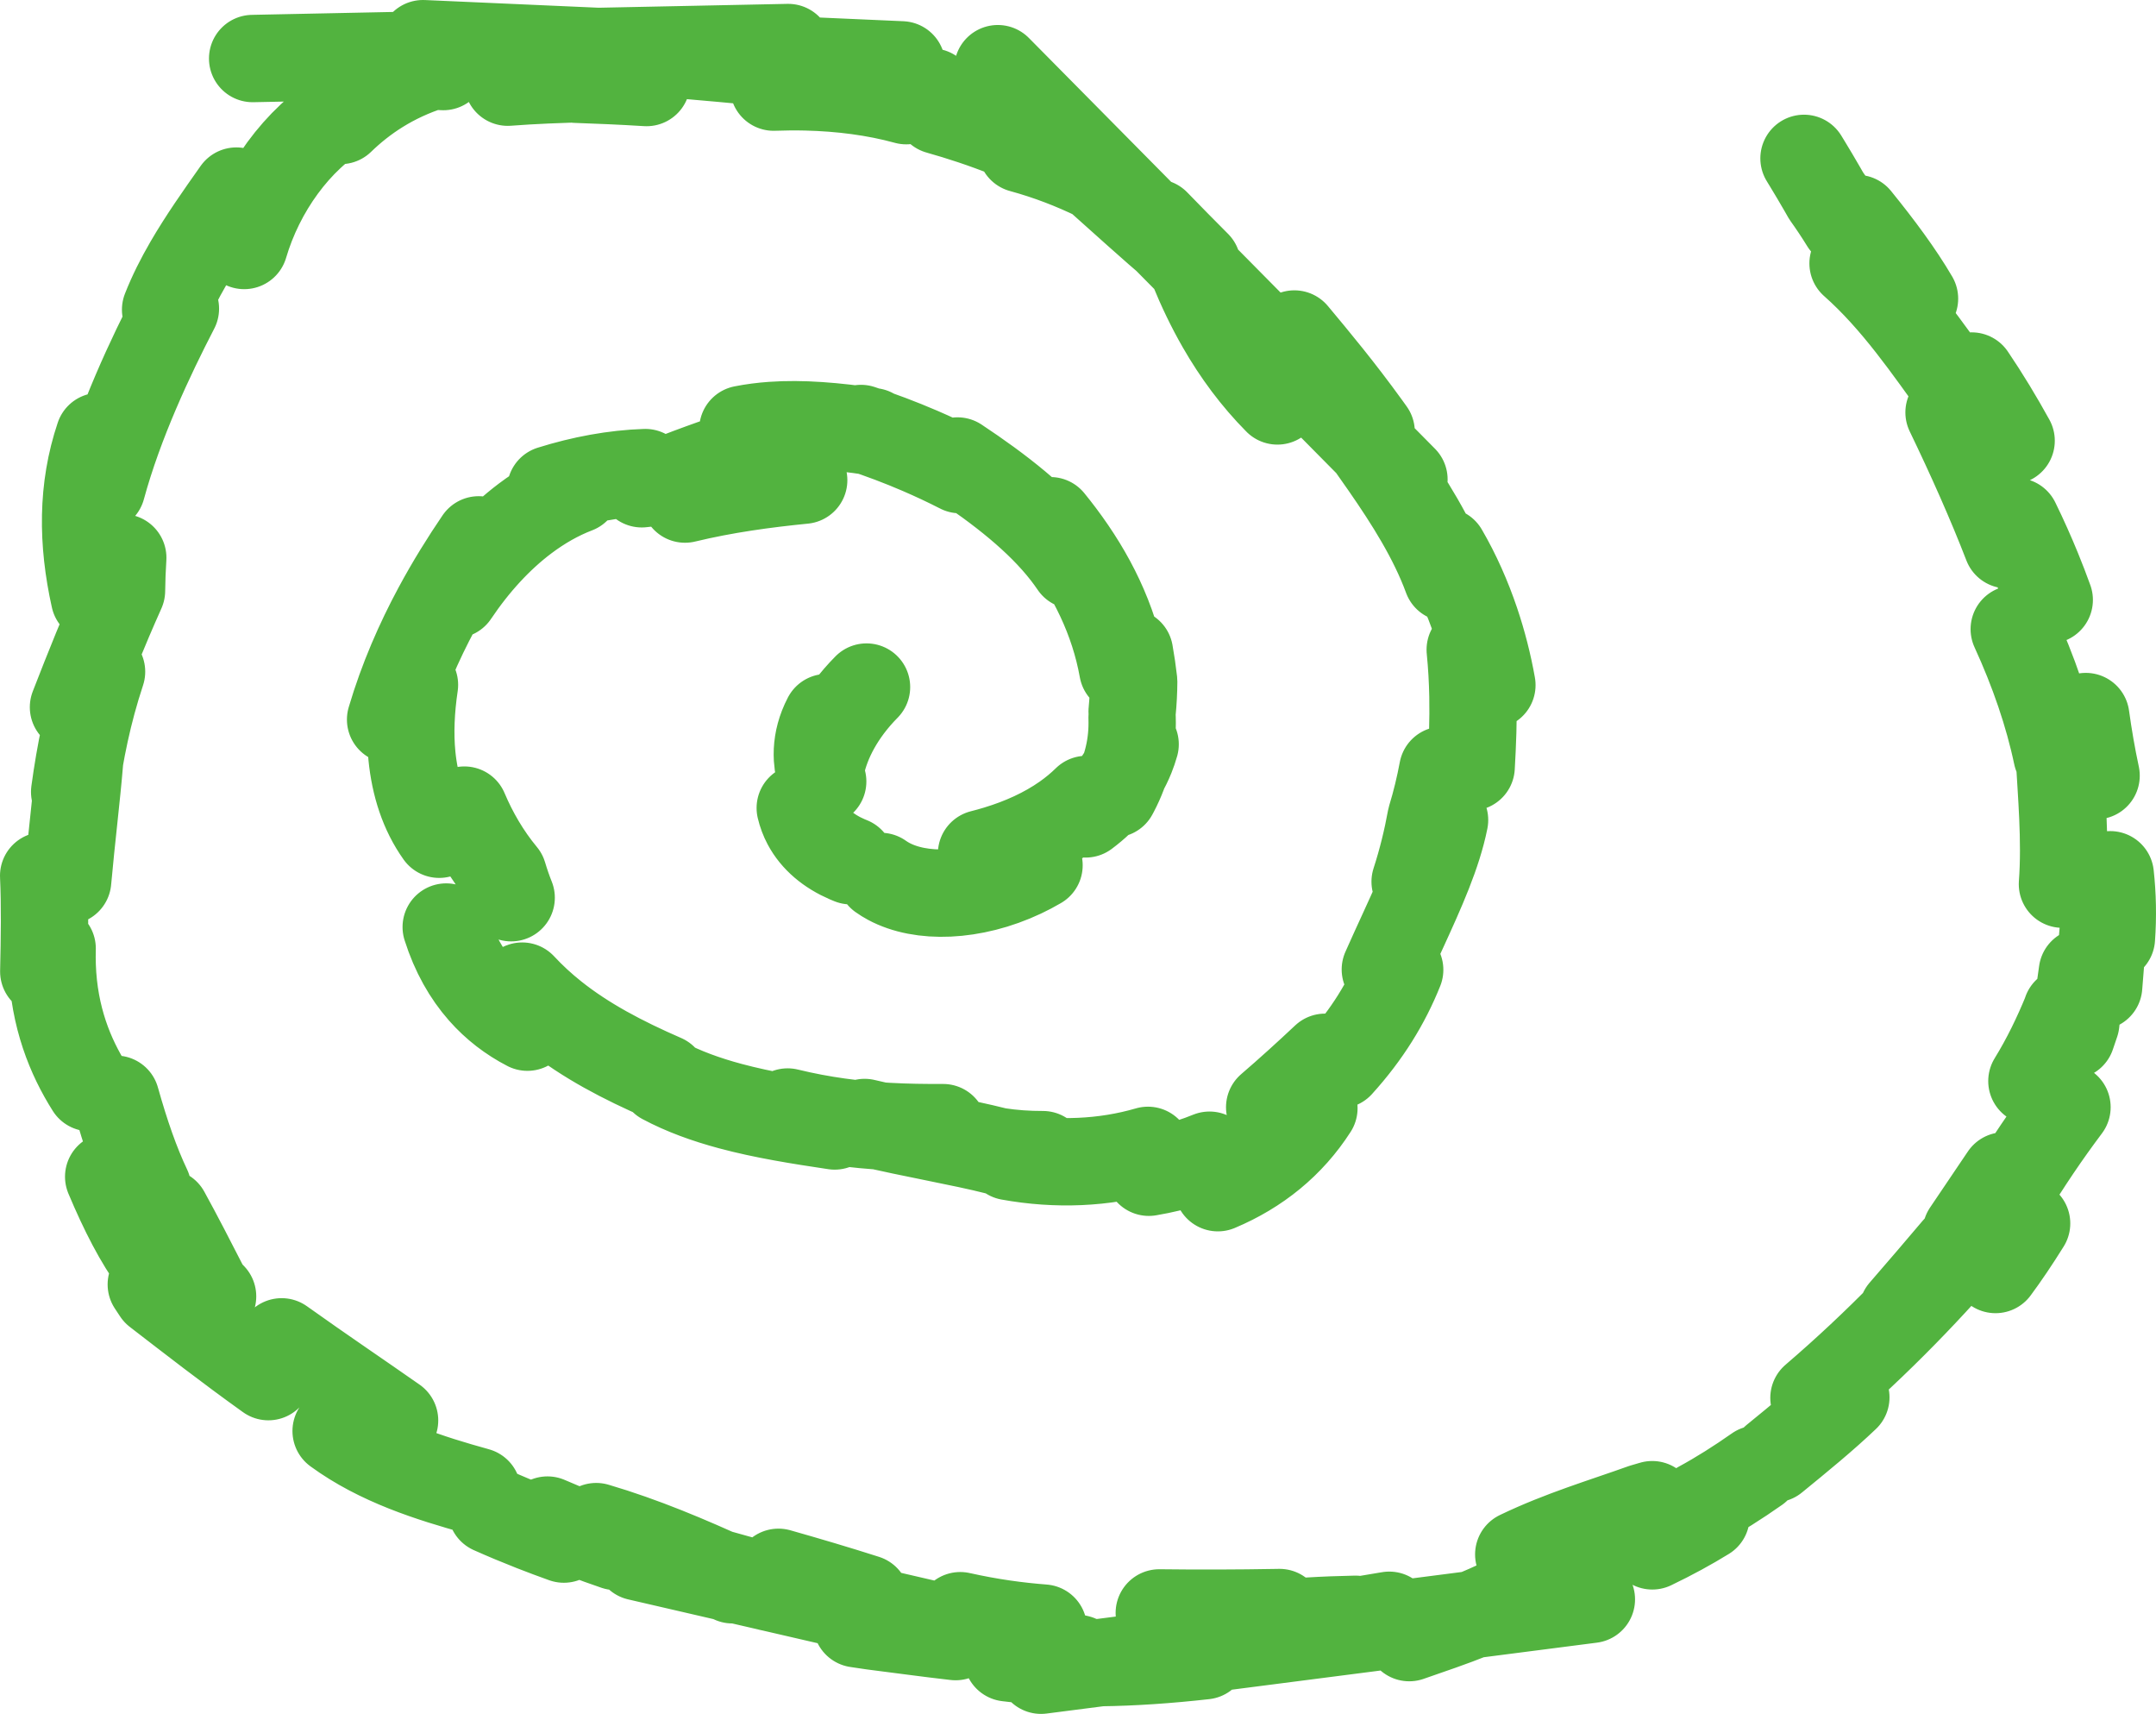
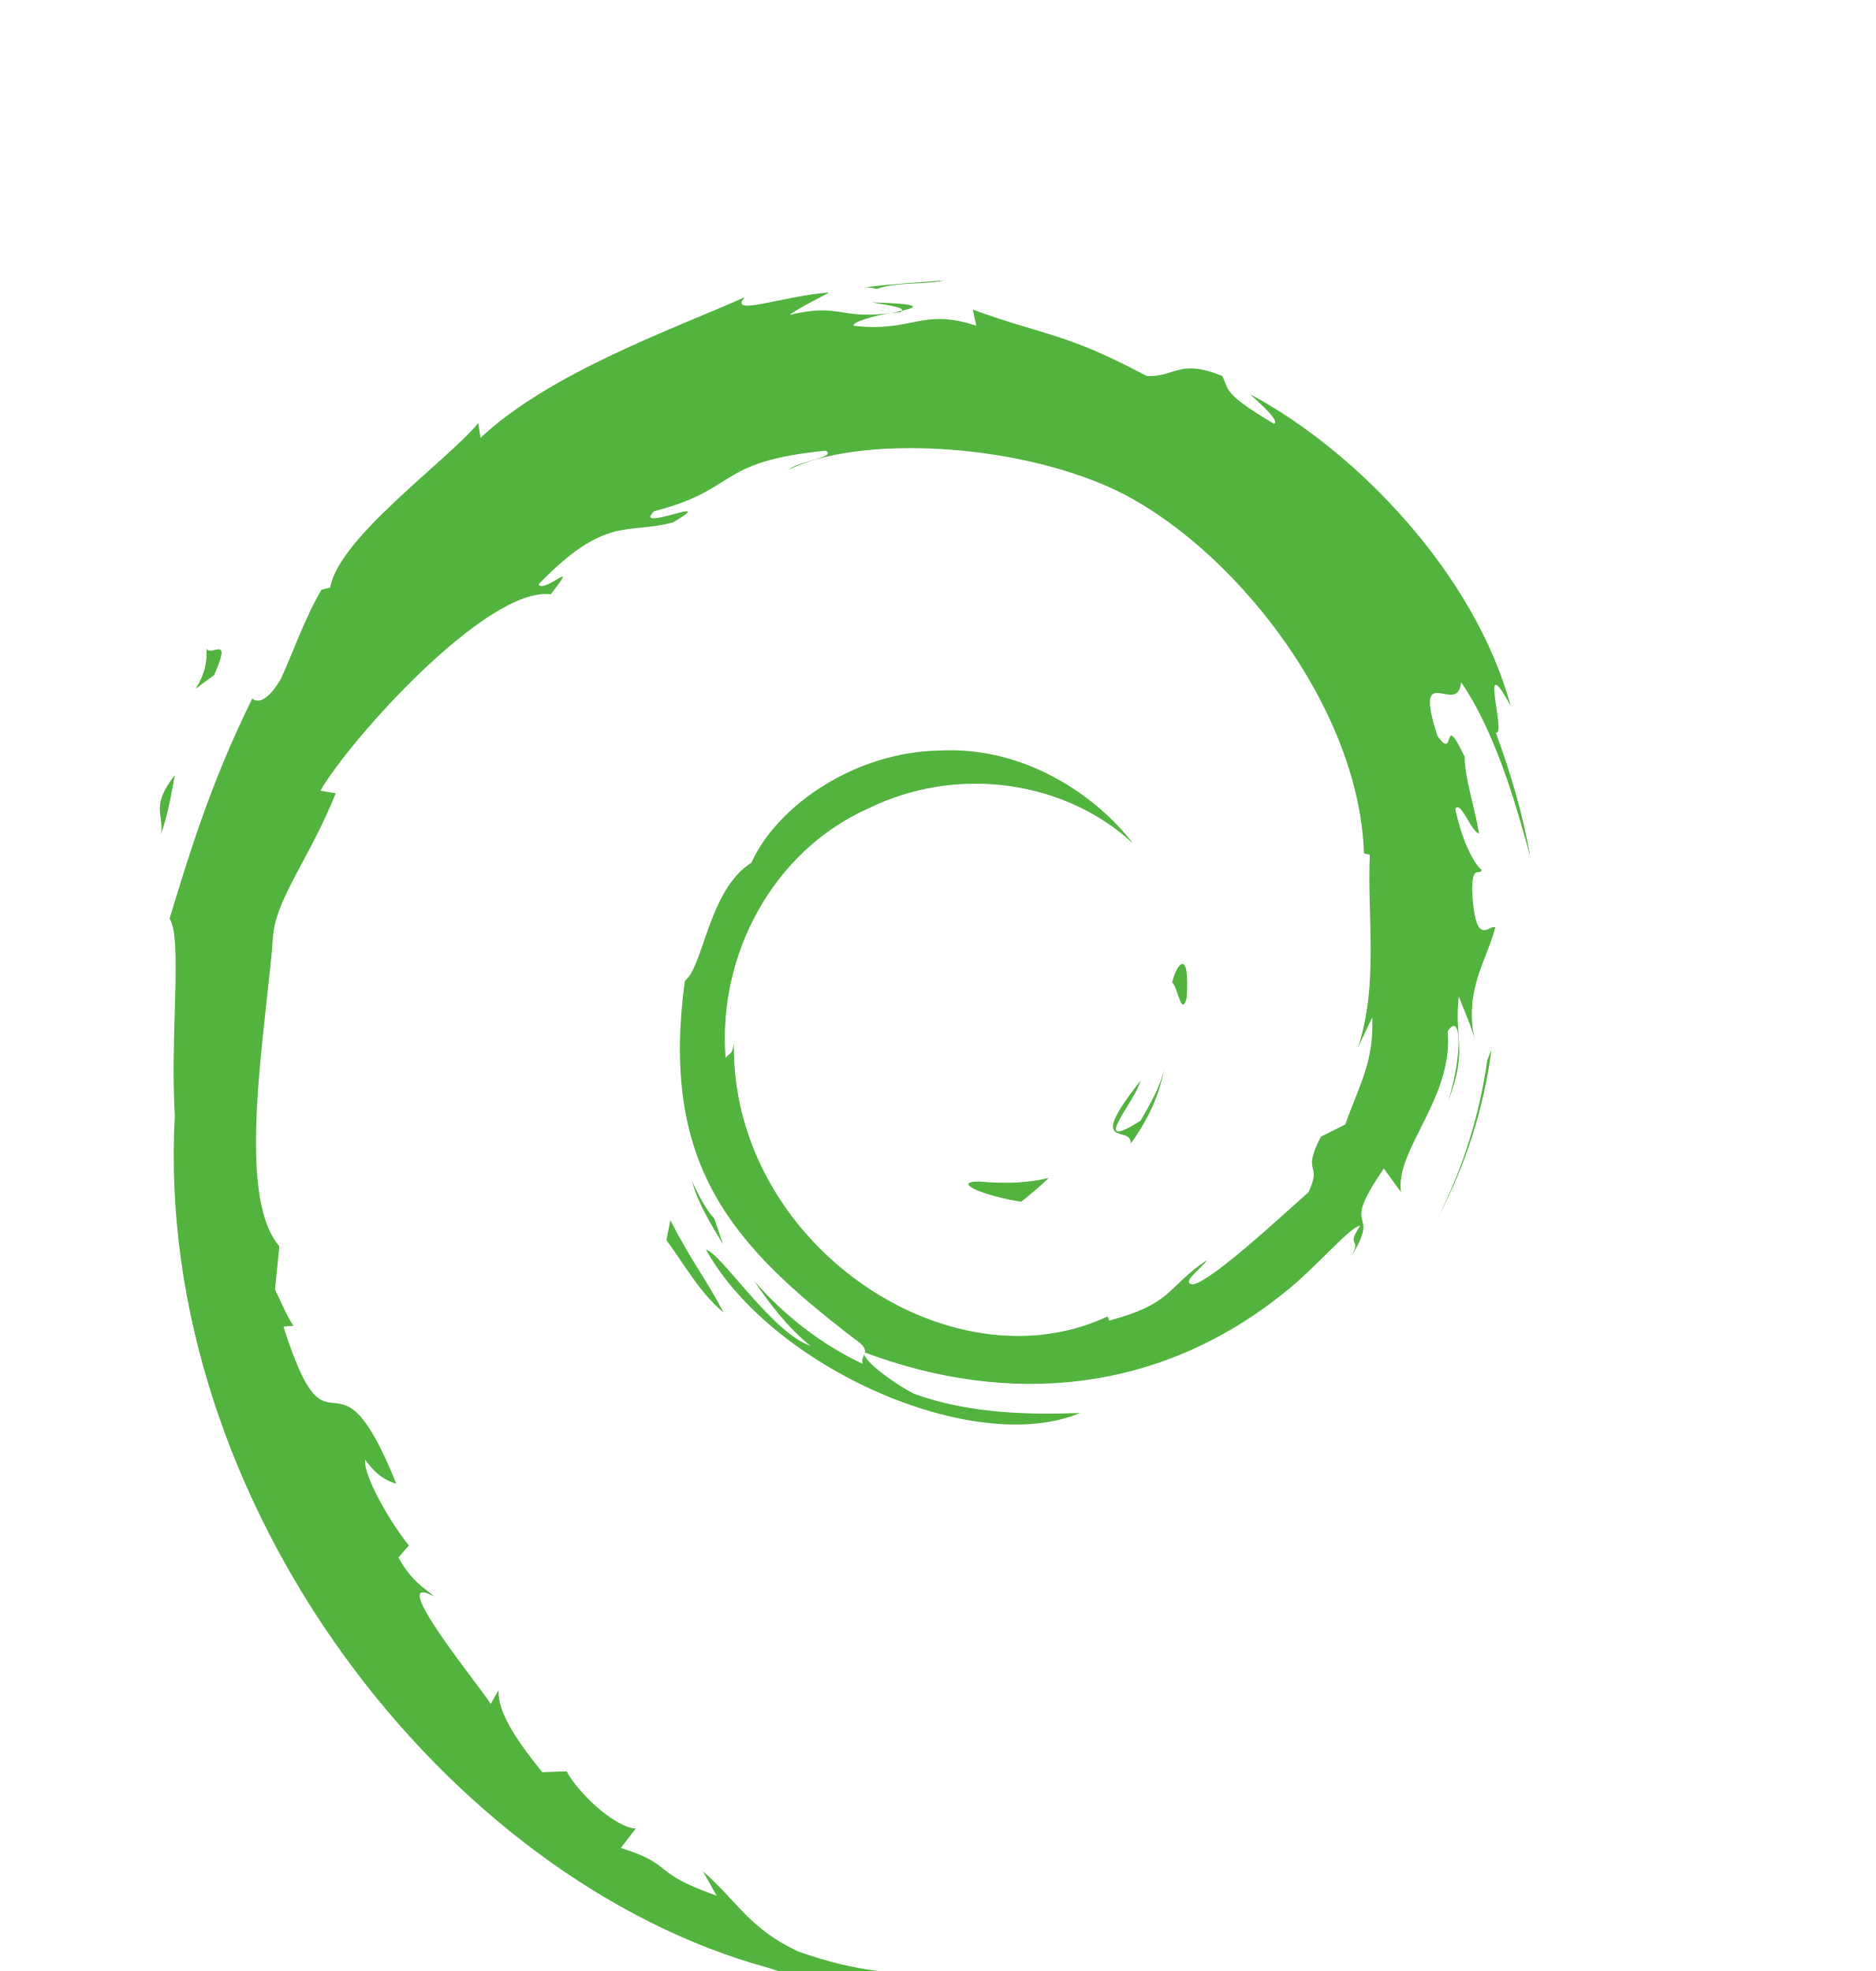
- <svg xmlns="http://www.w3.org/2000/svg" width="594.91" height="472.809" viewBox="0 0 594.91 472.809" version="1.1" id="svg5">
-   <defs id="defs2">
-     </defs>
-   <g id="layer1" transform="translate(-31.4749,-24.76195)">
-     <path style="mix-blend-mode:normal;fill:none;stroke:#52b33f;stroke-width:24.1;stroke-linecap:round;stroke-linejoin:round;stroke-dasharray:none;stroke-dashoffset:64.26;stroke-opacity:1" d="m 270.576,214.298 c -7.208,7.284 -11.07,15.068 -12.482,21.572 -0.195,0.897 -0.346,1.78 -0.456,2.648 m 1.946,-15.798 c -0.426,0.811 -0.793,1.62 -1.106,2.423 -1.186,3.044 -1.606,6.039 -1.44,8.836 0.132,2.223 0.634,4.354 1.447,6.367 m -6.195,7.314 c 0.365,1.553 0.915,3.008 1.634,4.364 1.137,2.146 2.697,4.044 4.61,5.681 1.914,1.637 4.182,3.013 6.738,4.114 0.309,0.133 0.623,0.262 0.94,0.387 m 8.288,4.335 c 0.69,0.493 1.425,0.948 2.201,1.365 4.422,2.375 10.174,3.495 16.609,3.197 6.424,-0.297 13.478,-2.011 20.285,-5.221 1.545,-0.728 3.075,-1.533 4.579,-2.414 m -15.86,-3.224 c 1.423,-0.359 2.835,-0.75 4.23,-1.175 6.796,-2.068 13.219,-4.937 18.767,-8.844 2.107,-1.484 4.09,-3.118 5.921,-4.917 m -0.206,3.98 c 5.693,-4.247 9.964,-9.456 12.494,-15.765 0.446,-1.112 0.838,-2.258 1.174,-3.442 m -5.841,13.653 c 0.119,-0.218 0.235,-0.436 0.35,-0.655 3.193,-6.093 4.901,-12.808 4.654,-20.286 m 0.013,-1.781 c 0.263,-2.702 0.408,-5.452 0.426,-8.26 -0.322,-2.802 -0.708,-5.447 -1.164,-7.972 m -1.838,4.689 c -2.485,-13.878 -8.654,-26.162 -17.016,-37.287 -0.954,-1.27 -1.938,-2.526 -2.95,-3.77 m 6.435,12.283 c -0.731,-1.083 -1.51,-2.153 -2.331,-3.21 -7.345,-9.449 -18.044,-17.776 -29.76,-25.551 m 0.685,2.381 c -3.715,-1.897 -7.396,-3.619 -11.045,-5.192 -5.489,-2.365 -10.913,-4.392 -16.271,-6.155 m 3.146,0.873 c -10.298,-1.545 -19.445,-2.304 -27.719,-1.717 -2.753,0.195 -5.418,0.539 -8.014,1.054 m 16.786,14.044 c -10.574,1.048 -21.697,2.543 -32.752,5.215 m 7.634,-9.905 c -4.381,1.557 -8.92,3.23 -13.548,5.123 -1.998,0.118 -4.004,0.305 -6.013,0.565 m 0.972,-3.086 c -8.619,0.288 -17.503,1.945 -26.102,4.64 m 7.111,0.042 c -4.918,1.879 -9.678,4.59 -14.187,7.985 -7.188,5.413 -13.75,12.575 -19.384,20.966 m 6.593,-15.075 c -3.85,5.663 -7.817,11.992 -11.554,18.948 -4.899,9.118 -9.419,19.345 -12.757,30.623 m 6.588,-9.578 c -1.013,6.808 -1.313,13.401 -0.704,19.579 0.796,8.089 3.157,15.51 7.526,21.636 m 6.942,-6.657 c 2.625,6.214 6.177,12.365 10.727,17.848 0.661,2.224 1.391,4.33 2.191,6.319 m -17.923,8.089 c 2.304,7.27 5.683,13.146 9.8,17.82 3.636,4.128 7.895,7.371 12.604,9.804 m -1.44,-11.323 c 2.728,2.938 5.655,5.622 8.768,8.103 8.737,6.964 18.879,12.293 30.291,17.261 m -0.219,0.674 c 5.622,3.001 11.886,5.26 18.576,7.057 9.177,2.465 18.974,4.016 28.816,5.483 m -12.989,-3.852 c 9.713,2.369 18.813,3.495 27.654,3.984 5.197,0.287 10.264,0.352 15.259,0.33 m -21.662,-1.421 c 14.087,3.357 25.854,5.21 36.717,7.956 4.174,0.646 8.318,0.928 12.464,0.915 m -9.286,0.525 c 13.006,2.362 26.159,1.827 38.282,-1.708 m 0.239,6.037 c 4.008,-0.676 7.76,-1.593 11.304,-2.727 1.868,-0.598 3.679,-1.257 5.439,-1.974 m 2.307,8.963 c 11.096,-4.664 20.125,-11.99 26.498,-21.918 m -12.202,-0.276 c 2.469,-2.119 5.063,-4.408 7.731,-6.82 2.461,-2.224 4.993,-4.56 7.546,-6.96 m 4.025,2.053 c 7.596,-8.375 12.918,-17.064 16.57,-26.189 m -3.958,-0.089 c 1.671,-3.771 3.331,-7.374 4.957,-10.921 5.05,-11.019 9.498,-20.886 11.383,-30.305 m -8.119,17.002 c 1.927,-5.945 3.329,-11.75 4.369,-17.473 1.374,-4.484 2.423,-8.9 3.244,-13.279 m 7.844,-0.881 c 0.376,-6.553 0.624,-12.891 0.493,-19.583 -0.083,-4.238 -0.317,-8.485 -0.748,-12.777 m 5.979,9.764 c -1.028,-5.768 -2.508,-11.656 -4.481,-17.487 -2.256,-6.669 -5.158,-13.267 -8.724,-19.39 m 0.829,7.267 c -3.969,-10.799 -10.455,-21.065 -17.217,-30.815 -1.174,-1.692 -2.35,-3.362 -3.517,-5.01 m -0.206,-4.433 c -0.405,-0.567 -0.808,-1.128 -1.21,-1.683 -7.292,-10.078 -13.926,-18.056 -19.976,-25.299 m -4.677,18.461 c -6.123,-6.186 -11.289,-13.143 -15.695,-20.824 -2.852,-4.973 -5.368,-10.219 -7.602,-15.697 m 1.145,-1.058 c -3.711,-3.72 -7.566,-7.621 -11.373,-11.556 m 5.987,7.185 c -7.143,-6.056 -15.656,-13.8 -22.294,-19.716 -6.481,-3.159 -13.359,-5.833 -20.801,-7.864 m 15.604,5.337 C 316.3,63.69 302.547,58.678 290.413,55.254 m -1.843,-5.095 c -5.764,-1.366 -11.833,-3.038 -18.053,-4.834 m 11.018,7.206 c -8.644,-2.379 -18.058,-3.574 -27.583,-3.802 -2.997,-0.072 -6.003,-0.048 -8.998,0.065 m 6.368,-6.054 C 238.15,41.682 223.388,40.001 210.649,39.278 m -0.77,8.251 c -6.795,-0.428 -13.394,-0.69 -19.466,-0.909 m 3.67,-0.198 c -8.223,0.178 -15.611,0.485 -22.5,1.01 m -1.69,-7.344 c -5.673,-0.36 -11.297,-0.148 -16.75,0.422 -0.084,0.044 -0.167,0.088 -0.251,0.132 m 0.904,2.481 c -1.063,-0.061 -2.107,-0.114 -3.131,-0.161 -11.005,3.487 -19.064,9.106 -25.187,15.036 m 0.65,-2.396 C 113.508,63.066 103.377,77.152 98.86,92.482 M 96.693,77.476 C 91.896,84.254 87.274,90.838 83.411,97.492 80.994,101.658 78.868,105.861 77.17,110.182 m 2.705,-0.272 c -6.884,13.304 -15.427,31.402 -20.325,49.416 m -0.711,-14.153 c -4.815,14.291 -4.718,29.147 -1.284,44.562 m 7.793,-11.106 c -0.196,3.043 -0.309,6.07 -0.345,9.081 -4.804,10.729 -9.095,21.436 -13.251,32.137 m 7.744,-9.789 c -3.784,11.445 -5.934,22.237 -7.42,33.165 m 1.341,-8.3 c -0.795,9.714 -2.232,21.134 -3.275,32.81 m -6.618,-1.386 c 0.372,8.052 0.243,16.998 0.03,26.43 m 2.311,-6.355 c -0.047,1.647 -0.041,3.254 0.014,4.821 0.497,14.103 4.969,25.041 10.357,33.557 m 7.212,3.201 c 2.695,9.599 5.503,17.655 8.757,24.518 M 61.463,349.373 c 4.096,9.726 8.144,17.581 12.851,24.037 m 2.971,-14.112 c 3.46,6.283 7.182,13.532 11.223,21.415 0.541,0.554 1.083,1.11 1.625,1.67 m -16.911,-3.29 c 0.475,0.724 0.956,1.453 1.443,2.186 9.65,7.435 19.689,15.253 30.868,23.249 m 3.657,-9.598 c 11.349,8.095 21.137,14.657 31.161,21.683 m -16.128,2.916 c 11.721,8.564 25.868,13.027 38.94,16.648 m 3.943,5.201 c 3.728,1.663 7.548,3.257 11.4,4.767 2.841,1.114 5.7,2.182 8.552,3.198 m -4.511,-5.246 c 6.555,2.873 12.729,5.215 18.777,7.273 m -5.338,-5.467 c 12.927,3.801 25.447,9.11 37.581,14.664 m -7.414,-2.788 c 5.826,1.644 11.791,3.287 17.832,4.909 m 2.295,-4.178 c 8.137,2.31 16.053,4.645 24.103,7.219 m -6.011,2.577 c 5.144,1.889 10.766,3.355 16.676,4.589 m -13.172,-0.185 c 1.462,0.204 2.937,0.422 4.426,0.651 7.303,0.906 14.93,1.992 22.853,2.883 m 1.285,-5.766 c 8.344,1.869 15.887,2.876 22.921,3.42 m -9.926,8.193 c 16.222,2.04 34.242,1.69 54.385,-0.57 m -12.461,-11.81 c 10.709,0.129 21.464,0.107 32.602,-0.093 -8e-5,1e-5 0.583,-0.011 0.583,-0.011 m 2.726,2.738 c 1.749,-0.138 3.499,-0.26 5.246,-0.365 4.351,-0.263 8.696,-0.429 12.992,-0.511 m -18.299,3.055 c 10.044,-1.358 19.133,-2.676 27.609,-4.165 m 5.514,6.165 c 11.736,-4.078 23.651,-7.947 32.931,-14.13 m -2.715,-8.82 c 11.804,-5.669 23.333,-9.047 34.249,-12.967 0.87,-0.248 1.731,-0.499 2.581,-0.755 m -16.852,9.581 c 1.366,-0.655 2.798,-1.367 4.293,-2.132 3.375,-1.481 7.018,-3.23 10.867,-5.198 m 1.714,9.11 c 5.462,-2.62 10.347,-5.295 14.822,-8.046 m -1.822,-3.185 c 5.351,-2.903 10.634,-6.255 15.861,-9.925 m 4.801,-2.889 c 6.964,-5.681 13.814,-11.276 19.739,-16.924 m -8.796,0.149 c 8.89,-7.624 17.158,-15.398 24.985,-23.396 3.592,-3.67 7.094,-7.389 10.522,-11.165 m -11.046,10.671 c 5.223,-6.01 10.06,-11.67 14.751,-17.214 m 10.882,5.687 c 2.712,-3.649 5.61,-7.942 8.583,-12.716 m -16.662,2.37 c 1.263,-1.875 9.184,-13.601 10.447,-15.476 m 1.247,4.919 c 5.193,-8.579 10.473,-16.366 16.109,-23.877 m -9.682,-7.201 c 3.811,-6.192 6.883,-12.591 9.532,-19.051 2e-5,-1.1e-4 0.03,-0.196 0.03,-0.196 m 1.365,6.664 c 0.377,-1.142 0.771,-2.296 1.179,-3.464 0.472,-4.53 1.11,-9.231 1.824,-14.055 m 4.492,3.952 c 0.543,-7.291 1.154,-14.221 1.716,-20.673 m 1.801,7.392 c 0.436,-6.002 0.293,-11.898 -0.318,-17.482 m -13.192,2.59 c 0.457,-6.102 0.378,-12.388 0.108,-18.573 -0.247,-5.655 -0.654,-11.232 -0.958,-16.52 m 10.134,5.158 c -1.178,-5.486 -2.099,-10.905 -2.849,-16.301 m -7.949,10.681 c -2.391,-11.379 -6.433,-23.133 -11.785,-34.796 m 9.656,-8.066 c -0.987,-2.73 -2.068,-5.546 -3.243,-8.417 -1.761,-4.303 -3.732,-8.732 -5.911,-13.182 m -2.467,6.374 c -4.471,-11.58 -10.089,-24.193 -16.026,-36.495 m 17.13,7.812 c -3.397,-6.157 -6.966,-12.058 -10.884,-17.853 m -3.376,4.52 c -8.744,-12.048 -17.582,-25.183 -29.355,-35.595 m 16.954,9.726 c -4.103,-7.025 -9.68,-14.519 -15.827,-22.096 m -3.525,1.295 c -1.676,-2.72 -3.369,-5.248 -5.06,-7.614 0,0 -10e-6,-1.8e-5 -3e-5,-5.4e-5 -0.005,-0.009 -0.014,-0.025 -0.019,-0.034 0.01,0.017 -0.063,-0.111 -0.053,-0.094 0.034,0.06 -0.233,-0.412 -0.199,-0.352 -0.172,-0.304 -0.412,-0.726 -0.704,-1.234 -0.617,-1.074 -1.312,-2.269 -2.108,-3.608 -1.518,-2.558 -2.987,-4.944 -2.995,-4.956 0,-7e-6 0,-1.3e-5 -10e-6,-1.8e-5 M 248.97,37.876 101.188,40.908 M 207.506,454.237 328.988,482.326 M 280.256,42.658 148.198,36.812 M 318.728,485.521 470.586,465.965 M 418.871,157.031 306.808,43.707" id="path966" />
+ <svg xmlns="http://www.w3.org/2000/svg" width="879.339" height="924.142" viewBox="-30.5 0 348.438 366.191" version="1.1" preserveAspectRatio="xMidYMid" id="svg28" xml:space="preserve">
+   <defs id="defs32" />
+   <g fill="#a80030" id="g26" transform="translate(-1.463222,52.08607)" style="fill:#52b33f;fill-opacity:1">
+     <path d="m 152.797,167.425 c -5.251,0.073 0.994,2.706 7.849,3.761 1.893,-1.479 3.612,-2.975 5.143,-4.43 -4.269,1.046 -8.614,1.069 -12.991,0.669" id="path2" style="fill:#52b33f;fill-opacity:1" />
+     <path d="m 180.98,160.401 c 3.127,-4.316 5.406,-9.041 6.209,-13.927 -0.701,3.483 -2.592,6.49 -4.371,9.663 -9.815,6.18 -0.923,-3.67 -0.006,-7.413 -10.554,13.284 -1.449,7.966 -1.832,11.677" id="path4" style="fill:#52b33f;fill-opacity:1" />
+     <path d="m 191.382,133.331 c 0.634,-9.456 -1.861,-6.467 -2.7,-2.858 0.979,0.508 1.753,6.665 2.7,2.858" id="path6" style="fill:#52b33f;fill-opacity:1" />
+     <path d="m 132.886,4.088 c 2.802,0.503 6.055,0.888 5.599,1.557 3.065,-0.672 3.761,-1.292 -5.599,-1.557" id="path8" style="fill:#52b33f;fill-opacity:1" />
+     <path d="m 138.484,5.645 -1.981,0.409 1.844,-0.164 0.137,-0.245" id="path10" style="fill:#52b33f;fill-opacity:1" />
+     <path d="m 225.866,136.916 c 0.313,8.492 -2.484,12.612 -5.005,19.905 l -4.538,2.268 c -3.714,7.212 0.359,4.579 -2.3,10.315 -5.797,5.155 -17.594,16.13 -21.369,17.132 -2.756,-0.061 1.867,-3.252 2.472,-4.503 -7.761,5.33 -6.227,8.001 -18.096,11.238 l -0.348,-0.771 c -29.273,13.772 -69.937,-13.52 -69.402,-50.759 -0.313,2.364 -0.888,1.774 -1.537,2.729 -1.511,-19.16 8.848,-38.405 26.319,-46.262 17.088,-8.459 37.122,-4.988 49.362,6.42 -6.724,-8.807 -20.107,-18.143 -35.968,-17.269 -15.537,0.245 -30.071,10.119 -34.922,20.837 -7.96,5.011 -8.883,19.318 -12.352,21.936 -4.667,34.296 8.778,49.114 31.52,66.544 3.58,2.414 1.008,2.779 1.493,4.617 -7.556,-3.539 -14.476,-8.88 -20.165,-15.42 3.018,4.418 6.277,8.714 10.487,12.089 -7.124,-2.414 -16.641,-17.264 -19.42,-17.868 12.281,21.989 49.827,38.562 69.487,30.34 -9.096,0.336 -20.653,0.187 -30.875,-3.591 -4.293,-2.209 -10.131,-6.785 -9.088,-7.641 26.83,10.023 54.546,7.592 77.762,-11.019 5.905,-4.599 12.357,-12.425 14.222,-12.533 -2.808,4.222 0.479,2.031 -1.677,5.759 5.885,-9.491 -2.557,-3.863 6.084,-16.39 l 3.191,4.395 c -1.186,-7.878 9.783,-17.445 8.67,-29.904 2.516,-3.81 2.808,4.1 0.137,12.866 3.705,-9.725 0.976,-11.288 1.929,-19.312 1.029,2.697 2.379,5.564 3.071,8.41 -2.414,-9.397 2.478,-15.826 3.688,-21.287 -1.192,-0.529 -3.726,4.155 -4.304,-6.946 0.085,-4.821 1.341,-2.528 1.826,-3.714 -0.947,-0.544 -3.43,-4.24 -4.941,-11.329 1.096,-1.666 2.928,4.319 4.418,4.564 -0.958,-5.637 -2.609,-9.935 -2.677,-14.26 -4.354,-9.099 -1.54,1.213 -5.073,-3.907 -4.634,-14.455 3.845,-3.355 4.418,-9.923 7.025,10.178 11.031,25.951 12.869,32.485 -1.403,-7.966 -3.67,-15.683 -6.437,-23.149 2.133,0.897 -3.436,-16.39 2.773,-4.941 -6.633,-24.405 -28.388,-47.209 -48.401,-57.909 2.449,2.241 5.54,5.055 4.43,5.496 -9.953,-5.926 -8.202,-6.388 -9.628,-8.892 -8.109,-3.299 -8.641,0.266 -14.011,0.006 -15.282,-8.106 -18.228,-7.244 -32.292,-12.322 l 0.64,2.989 c -10.125,-3.372 -11.796,1.28 -22.739,0.012 -0.666,-0.52 3.506,-1.882 6.94,-2.381 -9.789,1.292 -9.33,-1.929 -18.909,0.356 2.361,-1.657 4.856,-2.753 7.375,-4.161 -7.983,0.485 -19.058,4.646 -15.639,0.862 C 96.316,8.93 73.191,17.085 60.214,29.253 L 59.805,26.526 C 53.859,33.665 33.875,47.846 32.282,57.091 l -1.59,0.371 C 27.598,62.702 25.596,68.639 23.142,74.03 19.095,80.926 17.21,76.684 17.786,77.765 9.826,93.903 5.872,107.465 2.457,118.586 4.891,122.224 2.515,140.487 3.435,155.103 -0.562,227.29 54.098,297.378 113.846,313.561 c 8.757,3.132 21.781,3.013 32.859,3.334 -13.07,-3.737 -14.759,-1.981 -27.491,-6.42 -9.184,-4.325 -11.197,-9.263 -17.702,-14.908 l 2.574,4.55 c -12.758,-4.515 -7.419,-5.587 -17.798,-8.874 l 2.75,-3.591 c -4.135,-0.313 -10.952,-6.969 -12.816,-10.654 l -4.523,0.178 C 66.263,270.469 63.367,265.636 63.577,261.893 l -1.461,2.604 c -1.657,-2.843 -19.996,-25.15 -10.481,-19.958 -1.768,-1.616 -4.117,-2.63 -6.665,-7.258 l 1.937,-2.215 c -4.579,-5.891 -8.427,-13.441 -8.135,-15.957 2.443,3.299 4.138,3.916 5.815,4.48 -11.563,-28.689 -12.211,-1.581 -20.969,-29.203 l 1.853,-0.149 c -1.42,-2.139 -2.282,-4.462 -3.425,-6.741 l 0.806,-8.036 c -8.325,-9.625 -2.329,-40.926 -1.128,-58.094 0.833,-6.981 6.949,-14.412 11.601,-26.065 l -2.834,-0.488 c 5.418,-9.45 30.933,-37.952 42.75,-36.485 5.724,-7.191 -1.137,-0.026 -2.256,-1.838 12.574,-13.012 16.527,-9.193 25.013,-11.533 9.152,-5.432 -7.855,2.118 -3.515,-2.072 15.82,-4.041 11.212,-9.187 31.85,-11.238 2.177,1.239 -5.052,1.914 -6.867,3.521 13.181,-6.449 41.712,-4.982 60.244,3.58 21.503,10.049 45.663,39.755 46.616,67.704 l 1.084,0.292 c -0.549,11.11 1.701,23.958 -2.197,35.76 l 2.653,-5.587" id="path12" style="fill:#52b33f;fill-opacity:1" />
+     <path d="m 95.483,174.634 -0.736,3.682 c 3.451,4.687 6.189,9.766 10.595,13.43 -3.17,-6.189 -5.526,-8.746 -9.859,-17.112" id="path14" style="fill:#52b33f;fill-opacity:1" />
+     <path d="m 103.642,174.313 c -1.826,-2.019 -2.907,-4.45 -4.117,-6.873 1.157,4.257 3.527,7.916 5.733,11.636 l -1.616,-4.763" id="path16" style="fill:#52b33f;fill-opacity:1" />
+     <path d="m 248.003,142.936 -0.771,1.934 c -1.414,10.046 -4.468,19.987 -9.149,29.203 5.172,-9.725 8.518,-20.361 9.92,-31.137" id="path18" style="fill:#52b33f;fill-opacity:1" />
+     <path d="M 133.923,1.569 C 137.473,0.269 142.651,0.856 146.418,0 141.509,0.412 136.623,0.657 131.799,1.28 l 2.124,0.289" id="path20" style="fill:#52b33f;fill-opacity:1" />
+     <path d="m 9.282,67.847 c 0.818,7.574 -5.698,10.514 1.443,5.52 3.828,-8.623 -1.496,-2.381 -1.443,-5.52" id="path22" style="fill:#52b33f;fill-opacity:1" />
+     <path d="M 0.89,102.9 C 2.535,97.851 2.833,94.818 3.462,91.896 -1.085,97.708 1.37,98.947 0.89,102.9" id="path24" style="fill:#52b33f;fill-opacity:1" />
  </g>
</svg>
